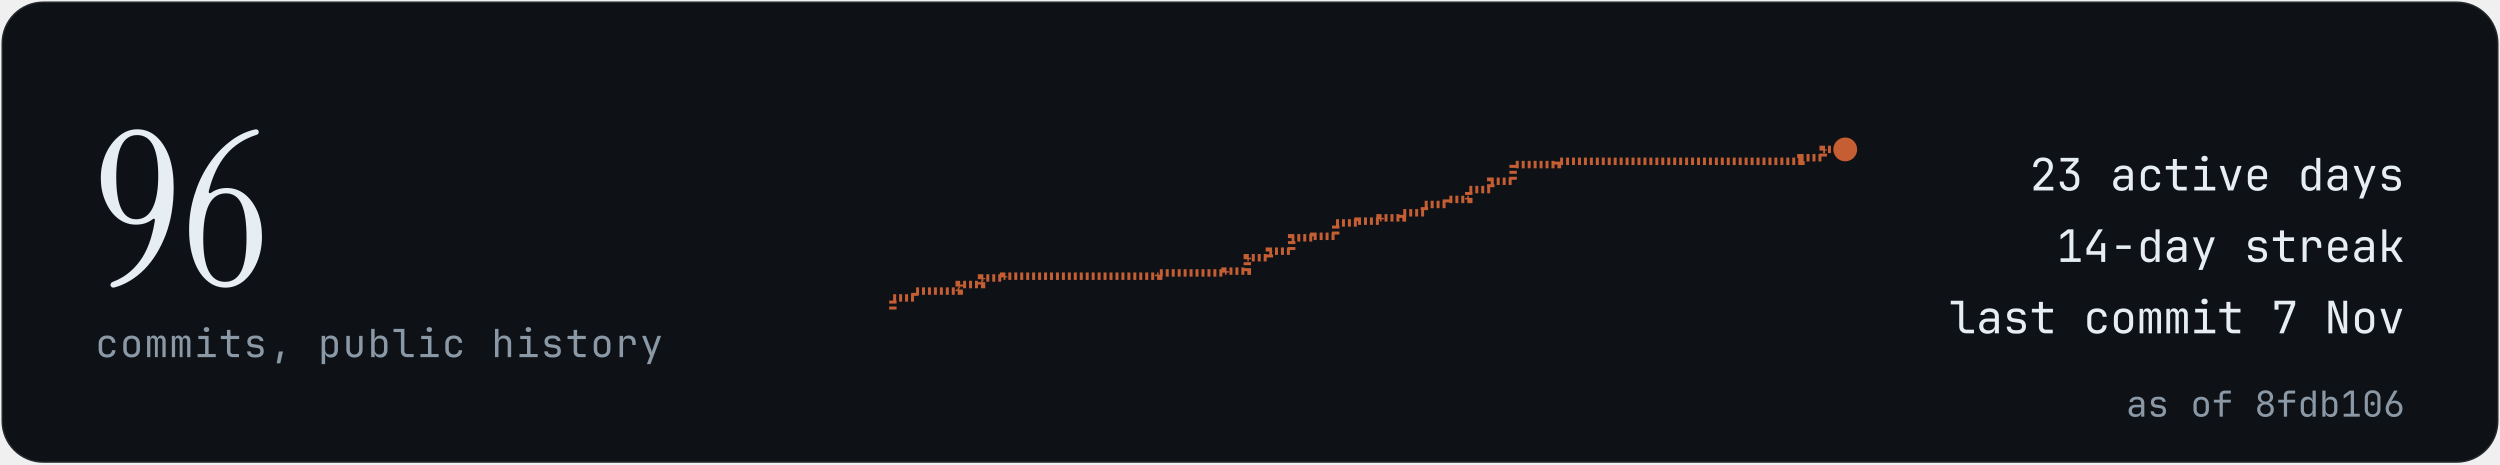
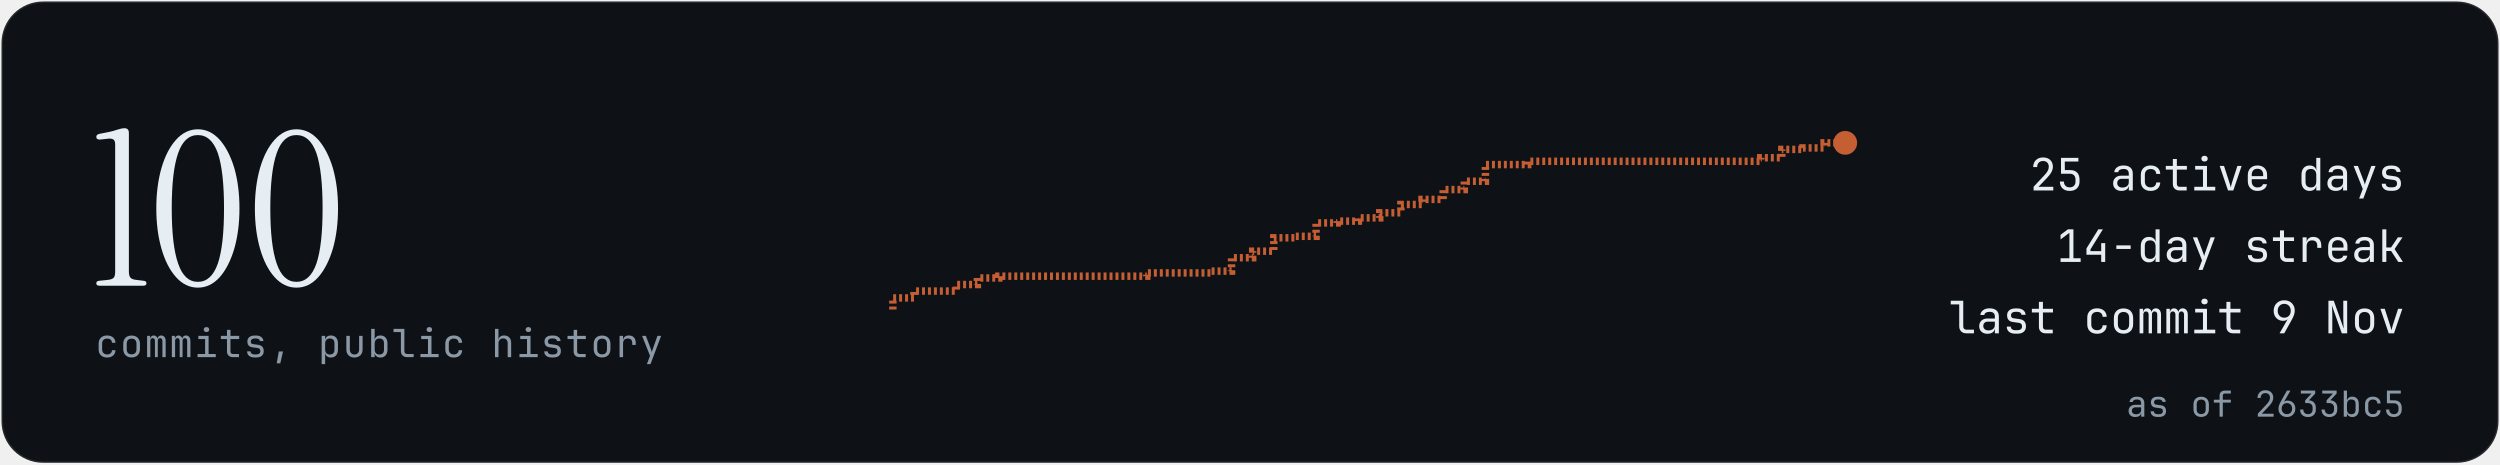
<svg xmlns="http://www.w3.org/2000/svg" viewBox="0 0 840 156" width="840" height="156" role="img" aria-labelledby="cg-title cg-desc">
  <style>.cg-stair{animation:cg-draw 1.6s cubic-bezier(.3,.8,.3,1) both}.cg-bar{transform-box:fill-box;transform-origin:center bottom;animation:cg-rise .4s ease-out both}.cg-flag{animation:cg-fade .4s ease-out 1.6s both}.cg-now-ring{transform-box:fill-box;transform-origin:center;animation:cg-pulse 3.2s ease-out infinite}@keyframes cg-draw{from{stroke-dashoffset:1}to{stroke-dashoffset:0}}@keyframes cg-rise{from{transform:scaleY(0)}to{transform:scaleY(1)}}@keyframes cg-fade{from{opacity:0}to{opacity:1}}@keyframes cg-pulse{from{opacity:.5;transform:scale(1)}to{opacity:0;transform:scale(2.6)}}@media (prefers-reduced-motion:reduce){.cg-stair,.cg-bar,.cg-flag,.cg-now-ring{animation:none}}</style>
  <defs>
    <path id="m44" d="M210 160l 55-306 108 0-70 306-93 0z" />
    <path id="m45" d="M140-290l 0-80 320 0 0 80-320 0z" />
-     <path id="m48" d="M300 10q-101 0-160-59-60-58-60-156l 0-320q 0-98 60-157 59-58 160-58 101 0 161 58 59 59 59 157l 0 320q 0 65-27 113-27 49-76 75-50 27-117 27zM300-67q 60 0 97-39 36-38 36-99l 0-320q 0-61-36-100-37-38-97-38-60 0-96 38-37 39-37 100l 0 320q 0 61 37 99 36 39 96 39zM300-310q-27 0-43-15-17-15-17-43 0-27 17-42 16-14 43-14 27 0 44 14 16 15 16 42 0 28-16 43-17 15-44 15z" />
    <path id="m49" d="M90 0l 0-82 198 0 0-570-198 148 0-103 165-123 123 0 0 648 162 0 0 82-450 0z" />
    <path id="m50" d="M86 0l 0-83 243-260q 53-56 75-100 22-44 22-86 0-60-34-96-35-35-94-35-61 0-96 36-36 37-36 99l-90 0q 3-99 63-157 60-58 159-58 101 0 161 57 59 57 59 155 0 52-28 110-29 58-98 130l-197 206 332 0 0 82-441 0z" />
    <path id="m51" d="M289 10q-101 0-160-57-59-56-59-153l 90 0q 0 60 35 95 35 35 95 35 60 0 95-35 35-35 35-95l 0-50q 0-60-35-95-35-35-95-35l-79 0 0-78 179-190-300 0 0-82 402 0 0 84-176 187q 90 7 142 62 52 56 52 147l 0 50q 0 97-59 153-60 57-162 57z" />
    <path id="m52" d="M400 0l 0-160-330 0 0-141 266-429 102 0-278 449 0 39 240 0 0-178 90 0 0 420-90 0z" />
+     <path id="m53" d="M294 10q-101 0-160-57-59-56-59-153l 90 0q 0 60 35 95 35 35 95 35 60 0 95-35 35-35 35-95l 0-45q 0-60-34-95-34-35-92-35l-199 0 0-355 389 0 0 82-305 0 2 191 118 0q 101 0 156 55 55 56 55 157l 0 45q 0 97-59 153-60 57-162 57z" />
    <path id="m54" d="M301 10q-70 0-123-30-54-29-84-82-30-52-30-121 0-48 18-99 18-50 49-105l 169-303 100 0-180 313 3 2q 13-17 39-26 26-9 57-9 65 0 114 28 48 29 76 79 27 50 27 116 0 70-30 123-30 54-82 84-53 30-123 30zM300-70q 65 0 106-43 40-43 40-112 0-69-40-112-41-43-106-43-65 0-105 43-41 43-41 112 0 69 41 112 40 43 105 43z" />
-     <path id="m55" d="M190 0l 260-648-278 0 0 118-90 0 0-200 464 0 0 84-258 646-98 0z" />
-     <path id="m56" d="M300 10q-69 0-122-27-53-27-82-76-30-48-30-111 0-69 40-119 39-50 105-61l 0-3q-57-13-91-58-34-44-34-102 0-57 27-101 27-43 76-68 48-24 111-24 64 0 112 24 48 25 75 68 27 44 27 101 0 58-34 102-34 45-91 58l 0 3q 66 11 106 61 39 50 39 119 0 63-29 111-30 49-82 76-53 27-123 27zM300-422q 56 0 90-33 34-33 34-86 0-53-34-86-34-33-90-33-55 0-89 33-35 33-35 86 0 53 35 86 34 33 89 33zM300-71q 64 0 104-38 40-37 40-97 0-61-40-99-40-37-104-37-64 0-104 37-40 38-40 99 0 60 40 97 40 38 104 38z" />
+     <path id="m57" d="M195 0l 180-313-3-2q-10 16-37 25-27 10-59 10-63 0-110-29-48-28-75-78-27-50-27-116 0-71 30-124 30-53 83-83 53-30 122-30 71 0 124 29 53 30 83 82 30 53 30 122 0 48-18 98-18 51-49 106l-169 303-105 0zM300-350q 65 0 106-43 40-43 40-112 0-69-40-112-41-43-106-43-65 0-105 43-41 43-41 112 0 69 41 112 40 43 105 43z" />
    <path id="m78" d="M90 0l 0-730 120 0 223 625q-2-25-4-62-3-36-4-77-2-40-2-76l 0-410 87 0 0 730-120 0-222-625q 2 24 4 60 2 37 4 77 1 41 1 78l 0 410-87 0z" />
    <path id="m97" d="M252 10q-85 0-135-48-50-47-50-124 0-51 23-89 23-38 64-60 41-21 94-21l 170 0 0-43q 0-107-117-107-52 0-84 19-32 19-34 53l-90 0q 5-65 61-108 55-42 147-42 100 0 154 48 53 48 53 134l 0 378-89 0 0-100-2 0q-8 51-51 80-43 30-114 30zM274-66q 66 0 105-32 39-32 39-87l 0-77-160 0q-44 0-71 26-28 27-28 71 0 46 31 72 30 27 84 27z" />
    <path id="m98" d="M332 10q-62 0-102-31-40-30-47-84l-1 0 0 105-90 0 0-730 90 0 0 160-2 125 1 0q 8-53 49-84 40-31 102-31 83 0 132 55 49 55 49 150l 0 161q 0 94-49 149-49 55-132 55zM302-68q 57 0 89-30 32-30 32-97l 0-160q 0-68-32-98-32-29-89-29-55 0-87 35-33 35-33 97l 0 150q 0 62 33 97 32 35 87 35z" />
    <path id="m99" d="M308 10q-100 0-160-56-60-56-60-154l 0-150q 0-98 60-154 60-56 160-56 95 0 154 51 58 51 61 139l-90 0q-3-53-36-82-33-28-89-28-59 0-94 33-36 34-36 96l 0 151q 0 62 36 96 35 34 94 34 56 0 89-29 33-29 36-81l 90 0q-3 88-61 139-59 51-154 51z" />
    <path id="m100" d="M268 10q-82 0-131-55-50-55-50-149l 0-161q 0-95 49-150 49-55 132-55 62 0 103 31 40 31 48 84l 1 0-2-125 0-160 90 0 0 730-90 0 0-105-1 0q-7 54-47 84-40 31-102 31zM298-68q 56 0 88-35 32-35 32-97l 0-150q 0-62-32-97-32-35-88-35-57 0-89 29-32 30-32 98l 0 160q 0 67 32 97 32 30 89 30z" />
    <path id="m101" d="M300 10q-97 0-156-59-60-58-60-161l 0-130q 0-103 60-162 59-58 156-58 65 0 114 26 48 26 75 73 27 47 27 111l 0 98-344 0 0 52q 0 61 35 96 35 36 93 36 50 0 83-20 32-19 39-52l 90 0q-9 69-67 109-58 41-145 41zM172-322l 256 0 0-28q 0-65-33-101-34-35-95-35-61 0-94 35-34 36-34 101l 0 28z" />
    <path id="m102" d="M215 0l 0-393-160 0 0-82 160 0 0-115q 0-65 41-103 41-37 113-37l 161 0 0 82-161 0q-64 0-64 58l 0 115 225 0 0 82-225 0 0 393-90 0z" />
    <path id="m104" d="M92 0l 0-730 90 0 0 285 1 0q 7-55 45-85 38-30 101-30 83 0 132 51 49 51 49 139l 0 370-90 0 0-355q 0-62-31-96-32-33-86-33-56 0-88 35-33 35-33 99l 0 350-90 0z" />
    <path id="m105" d="M85 0l 0-82 195 0 0-386-175 0 0-82 265 0 0 468 185 0 0 82-470 0zM315-649q-33 0-52-17-19-17-19-46 0-30 19-48 19-17 52-17 33 0 52 17 19 18 19 48 0 29-19 46-19 17-52 17z" />
    <path id="m107" d="M97 0l 0-730 90 0 0 407 105 0 154-227 103 0-177 262 187 288-105 0-160-245-107 0 0 245-90 0z" />
    <path id="m108" d="M380 0q-73 0-116-43-44-42-44-112l 0-493-190 0 0-82 280 0 0 575q 0 34 19 53 19 20 51 20l 170 0 0 82-170 0z" />
    <path id="m109" d="M60 0l 0-550 78 0 0 73 2 0q 5-37 30-60 24-23 62-23 36 0 61 21 25 21 36 57l 1 0q 7-36 32-57 24-21 62-21 53 0 85 39 31 40 31 103l 0 418-84 0 0-419q 0-33-16-53-16-19-44-19-27 0-43 19-16 19-16 52l 0 420-74 0 0-419q 0-33-16-53-16-19-43-19-28 0-44 19-16 19-16 52l 0 420-84 0z" />
    <path id="m111" d="M300 8q-99 0-157-58-59-58-59-162l 0-126q 0-105 58-163 58-57 158-57 100 0 158 57 58 58 58 163l 0 126q 0 104-58 162-59 58-158 58zM300-72q 59 0 93-33 33-33 33-97l 0-146q 0-64-33-97-34-33-93-33-58 0-92 33-34 33-34 97l 0 146q 0 64 34 97 34 33 92 33z" />
    <path id="m112" d="M92 180l 0-730 90 0 0 105 1 0q 7-54 47-85 40-30 102-30 83 0 132 54 49 55 49 150l 0 161q 0 95-49 150-49 55-132 55-62 0-102-31-40-31-47-84l-3 0 2 125 0 160-90 0zM302-68q 57 0 89-30 32-30 32-97l 0-160q 0-68-32-98-32-29-89-29-55 0-87 35-33 35-33 97l 0 150q 0 62 33 97 32 35 87 35z" />
    <path id="m114" d="M112 0l 0-550 90 0 0 105 2 0q 7-53 45-84 38-31 102-31 86 0 133 51 46 52 46 147l 0 47-90 0 0-47q 0-120-117-120-59 0-90 34-31 34-31 98l 0 350-90 0z" />
    <path id="m115" d="M278 8q-92 0-142-42-51-41-51-117l 90 0q 0 38 27 59 27 22 76 22l 44 0q 50 0 78-22 27-22 27-62 0-71-65-80l-152-22q-56-8-87-47-31-38-31-101 0-72 50-113 49-41 136-41l 44 0q 80 0 131 39 50 40 54 104l-91 0q-2-29-27-48-26-19-67-19l-44 0q-46 0-72 21-26 21-26 57 0 58 53 66l 142 20q 140 20 140 164 0 77-50 119-51 43-143 43l-44 0z" />
    <path id="m116" d="M355 0q-68 0-109-40-41-39-41-105l 0-323-158 0 0-82 158 0 0-155 90 0 0 155 225 0 0 82-225 0 0 323q 0 28 17 45 16 18 43 18l 160 0 0 82-160 0z" />
    <path id="m117" d="M299 10q-95 0-152-57-57-56-57-153l 0-350 90 0 0 350q 0 60 32 95 32 36 87 36 56 0 89-36 32-35 32-95l 0-350 90 0 0 350q 0 97-58 153-58 57-153 57z" />
    <path id="m118" d="M241 0l-187-550 97 0 120 370q 11 33 19 63 8 31 12 48 5-17 12-48 7-30 17-63l 120-370 95 0-187 550-118 0z" />
    <path id="m121" d="M178 180l 81-214-205-516 97 0 130 340q 8 20 15 42 7 22 10 38 3-16 10-38 7-22 14-42l 121-340 95 0-274 730-94 0z" />
-     <path id="d54" d="M206 9q-50 0-88-34-39-34-60-95-22-61-22-141 0-82 24-160 23-77 65-141 42-64 98-108 55-44 119-59 10-2 15 2 4 4 4 10 0 10-11 13-88 29-142 93-54 65-80 169-2 7 2 9 3 3 9-1 31-22 73-22 47 0 84 29 37 30 59 81 21 51 21 117 0 65-23 119-23 55-61 87-39 32-86 32zM204-18q 51 0 76-51 24-50 24-155 0-107-23-157-23-50-73-50-106 0-106 213 0 200 102 200z" />
-     <path id="d57" d="M90 8q-10 2-14-2-5-4-5-10 0-9 11-14 77-29 127-98 50-68 69-186 2-8-2-10-4-2-10 3-31 24-76 24-47 0-84-29-37-29-58-79-22-49-22-109 0-61 23-113 23-51 62-83 38-32 85-32 51 0 89 34 38 34 60 94 21 61 21 142 0 124-37 222-38 99-100 162-63 63-139 84zM98-507q 0 197 93 197 51 0 77-53 26-53 26-150 0-93-24-142-25-48-75-48-97 0-97 196z" />
+     <path id="d48" d="M230 9q-58 0-102-49-44-49-68-133-24-84-24-188 0-104 24-188 24-83 68-132 44-49 102-49 58 0 102 49 43 49 68 132 24 84 24 188 0 104-24 188-25 84-68 133-44 49-102 49zM230-18q 63 0 93-85 29-85 29-258 0-173-29-258-30-84-93-84-63 0-92 84-30 85-30 258 0 173 30 258 29 85 92 85z" />
+     <path id="d49" d="M20 0q-15 0-15-11 0-11 13-12l 39-4q 21-2 29-10 7-8 7-29l 0-594q 0-17-9-23-10-5-25-3l-36 4q-18 1-18-13 0-11 16-14 53-9 78-18 25-8 37-8 21 0 21 22l 0 647q 0 21 8 29 7 8 28 10l 33 4q 13 1 13 12 0 11-15 11l-204 0z" />
  </defs>
  <rect x="0.5" y="0.5" width="839" height="155" rx="14" fill="#0E1217" stroke="#FFFFFF" stroke-width="1" stroke-opacity="0.1" />
-   <g class="cg-text-group" data-name="commit-total" data-font="display" data-size="72" fill="#E6EDF3" data-bbox="33.9 43.4 54.1 53.4">
-     <g class="cg-run" data-bbox="33.9 43.4 54.1 53.4" transform="translate(32 96)scale(0.072)">
+   <g class="cg-text-group" data-name="commit-total" data-font="display" data-size="72" fill="#E6EDF3" data-bbox="32.4 43.1 81.2 53.6">
+     <g class="cg-run" data-bbox="32.4 43.1 81.2 53.6" transform="translate(32 96)scale(0.072)">
      <g fill="#E6EDF3">
-         <use href="#d57" />
-         <use href="#d54" x="402" />
+         <use href="#d49" />
+         <use href="#d48" x="249" />
+         <use href="#d48" x="709" />
      </g>
    </g>
  </g>
  <g class="cg-text-group" data-name="commit-caption" data-font="mono" data-size="13" fill="#8B98A5" data-bbox="33.1 109.9 189 12.4">
    <g class="cg-run" data-bbox="33.1 109.9 189 12.4" transform="translate(32 120)scale(0.013)">
      <g fill="#8B98A5">
        <use href="#m99" />
        <use href="#m111" x="640" />
        <use href="#m109" x="1280" />
        <use href="#m109" x="1920" />
        <use href="#m105" x="2560" />
        <use href="#m116" x="3200" />
        <use href="#m115" x="3840" />
        <use href="#m44" x="4480" />
        <use href="#m112" x="5760" />
        <use href="#m117" x="6400" />
        <use href="#m98" x="7040" />
        <use href="#m108" x="7680" />
        <use href="#m105" x="8320" />
        <use href="#m99" x="8960" />
        <use href="#m104" x="10240" />
        <use href="#m105" x="10880" />
        <use href="#m115" x="11520" />
        <use href="#m116" x="12160" />
        <use href="#m111" x="12800" />
        <use href="#m114" x="13440" />
        <use href="#m121" x="14080" />
      </g>
    </g>
  </g>
  <g class="cg-text-group" data-name="stats" data-font="mono" data-size="15" fill="#E6EDF3" data-bbox="655.5 52.3 151.9 59.8">
    <g class="cg-run" data-bbox="683.1 52.3 123.6 14.4" transform="translate(682 64)scale(0.015)">
      <g fill="#E6EDF3">
        <use href="#m50" />
-         <use href="#m51" x="600" />
+         <use href="#m53" x="600" />
        <use href="#m97" x="1800" />
        <use href="#m99" x="2400" />
        <use href="#m116" x="3000" />
        <use href="#m105" x="3600" />
        <use href="#m118" x="4200" />
        <use href="#m101" x="4800" />
        <use href="#m100" x="6000" />
        <use href="#m97" x="6600" />
        <use href="#m121" x="7200" />
        <use href="#m115" x="7800" />
      </g>
    </g>
    <g class="cg-run" data-bbox="692.4 77.1 115 13.7" transform="translate(691 88)scale(0.015)">
      <g fill="#E6EDF3">
        <use href="#m49" />
        <use href="#m52" x="600" />
        <use href="#m45" x="1200" />
        <use href="#m100" x="1800" />
        <use href="#m97" x="2400" />
        <use href="#m121" x="3000" />
        <use href="#m115" x="4200" />
        <use href="#m116" x="4800" />
        <use href="#m114" x="5400" />
        <use href="#m101" x="6000" />
        <use href="#m97" x="6600" />
        <use href="#m107" x="7200" />
      </g>
    </g>
    <g class="cg-run" data-bbox="655.5 100.3 151.7 11.8" transform="translate(655 112)scale(0.015)">
      <g fill="#E6EDF3">
        <use href="#m108" />
        <use href="#m97" x="600" />
        <use href="#m115" x="1200" />
        <use href="#m116" x="1800" />
        <use href="#m99" x="3000" />
        <use href="#m111" x="3600" />
        <use href="#m109" x="4200" />
        <use href="#m109" x="4800" />
        <use href="#m105" x="5400" />
        <use href="#m116" x="6000" />
-         <use href="#m55" x="7200" />
+         <use href="#m57" x="7200" />
        <use href="#m78" x="8400" />
        <use href="#m111" x="9000" />
        <use href="#m118" x="9600" />
      </g>
    </g>
  </g>
-   <path d="M300 104L300 104L300 100.1L307.4 100.1L307.4 100.1L307.4 97.8L314.9 97.8L322.3 97.8L322.3 97.8L322.3 95.6L329.8 95.6L329.8 95.6L329.8 93.4L337.2 93.4L337.2 93.4L337.2 92.8L344.7 92.8L352.1 92.8L359.5 92.8L367 92.8L374.4 92.8L381.9 92.8L389.3 92.8L389.3 92.8L389.3 91.7L396.7 91.7L404.2 91.7L411.6 91.7L411.6 91.7L411.6 91.1L419.1 91.1L419.1 91.1L419.1 86.6L426.5 86.6L426.5 86.6L426.5 84.4L434 84.4L434 84.4L434 79.9L441.4 79.9L441.4 79.9L441.4 79.4L448.8 79.4L448.8 79.4L448.8 74.9L456.3 74.9L456.3 74.9L456.3 74.3L463.7 74.3L463.7 74.3L463.7 73.2L471.2 73.2L471.2 73.2L471.2 71.5L478.6 71.5L478.6 71.5L478.6 68.7L486 68.7L486 68.7L486 67L493.5 67L493.5 67L493.5 63.7L500.9 63.7L500.9 63.7L500.9 60.9L508.4 60.9L508.4 60.9L508.4 55.3L515.8 55.3L523.3 55.3L523.3 55.3L523.3 54.2L530.7 54.2L538.1 54.2L545.6 54.2L553 54.2L560.5 54.2L567.9 54.2L575.3 54.2L582.8 54.2L590.2 54.2L597.7 54.2L605.1 54.2L605.1 54.2L605.1 53L612.6 53L612.6 53L612.6 50.2L620 50.2" fill="none" stroke="#C55E33" stroke-width="2.5" class="cg-stair" pathLength="1" stroke-dasharray="1" stroke-dashoffset="0" />
-   <circle class="dm dm-now-dot" cx="620" cy="50.2" r="3.5" fill="#C55E33" stroke="#C55E33" stroke-width="1" />
-   <g class="cg-text-group" data-name="stamp" data-font="mono" data-size="12" fill="#8B98A5" data-bbox="715.2 131.1 92 9">
-     <g class="cg-run" data-bbox="715.2 131.1 92 9" transform="translate(714.4 140)scale(0.012)">
+   <path d="M300 104L300 104L300 100.1L307.1 100.1L307.1 100.1L307.1 97.8L314.2 97.8L321.3 97.8L321.3 97.8L321.3 95.6L328.4 95.6L328.4 95.6L328.4 93.4L335.6 93.4L335.6 93.4L335.6 92.8L342.7 92.8L349.8 92.8L356.9 92.8L364 92.8L371.1 92.8L378.2 92.8L385.3 92.8L385.3 92.8L385.3 91.7L392.4 91.7L399.6 91.7L406.7 91.7L406.7 91.7L406.7 91.1L413.8 91.1L413.8 91.1L413.8 86.6L420.9 86.6L420.9 86.6L420.9 84.4L428 84.4L428 84.4L428 79.9L435.1 79.9L435.1 79.9L435.1 79.4L442.2 79.4L442.2 79.4L442.2 74.9L449.3 74.9L449.3 74.9L449.3 74.3L456.4 74.3L456.4 74.3L456.4 73.2L463.6 73.2L463.6 73.2L463.6 71.5L470.7 71.5L470.7 71.5L470.7 68.7L477.8 68.7L477.8 68.7L477.8 67L484.9 67L484.9 67L484.9 63.7L492 63.7L492 63.7L492 60.9L499.1 60.9L499.1 60.9L499.1 55.3L506.2 55.3L513.3 55.3L513.3 55.3L513.3 54.2L520.4 54.2L527.6 54.2L534.7 54.2L541.8 54.2L548.9 54.2L556 54.2L563.1 54.2L570.2 54.2L577.3 54.2L584.4 54.2L591.6 54.2L591.6 54.2L591.6 53L598.7 53L598.7 53L598.7 50.2L605.8 50.2L605.8 50.2L605.8 49.7L612.9 49.7L612.9 49.7L612.9 48L620 48" fill="none" stroke="#C55E33" stroke-width="2.5" class="cg-stair" pathLength="1" stroke-dasharray="1" stroke-dashoffset="0" />
+   <circle class="dm dm-now-dot" cx="620" cy="48" r="3.5" fill="#C55E33" stroke="#C55E33" stroke-width="1" />
+   <g class="cg-text-group" data-name="stamp" data-font="mono" data-size="12" fill="#8B98A5" data-bbox="715.2 131.1 91.8 9">
+     <g class="cg-run" data-bbox="715.2 131.1 91.8 9" transform="translate(714.4 140)scale(0.012)">
      <g fill="#8B98A5">
        <use href="#m97" />
        <use href="#m115" x="600" />
        <use href="#m111" x="1800" />
        <use href="#m102" x="2400" />
-         <use href="#m56" x="3600" />
-         <use href="#m102" x="4200" />
-         <use href="#m100" x="4800" />
-         <use href="#m98" x="5400" />
-         <use href="#m49" x="6000" />
-         <use href="#m48" x="6600" />
-         <use href="#m54" x="7200" />
+         <use href="#m50" x="3600" />
+         <use href="#m54" x="4200" />
+         <use href="#m51" x="4800" />
+         <use href="#m51" x="5400" />
+         <use href="#m98" x="6000" />
+         <use href="#m99" x="6600" />
+         <use href="#m53" x="7200" />
      </g>
    </g>
  </g>
</svg>
